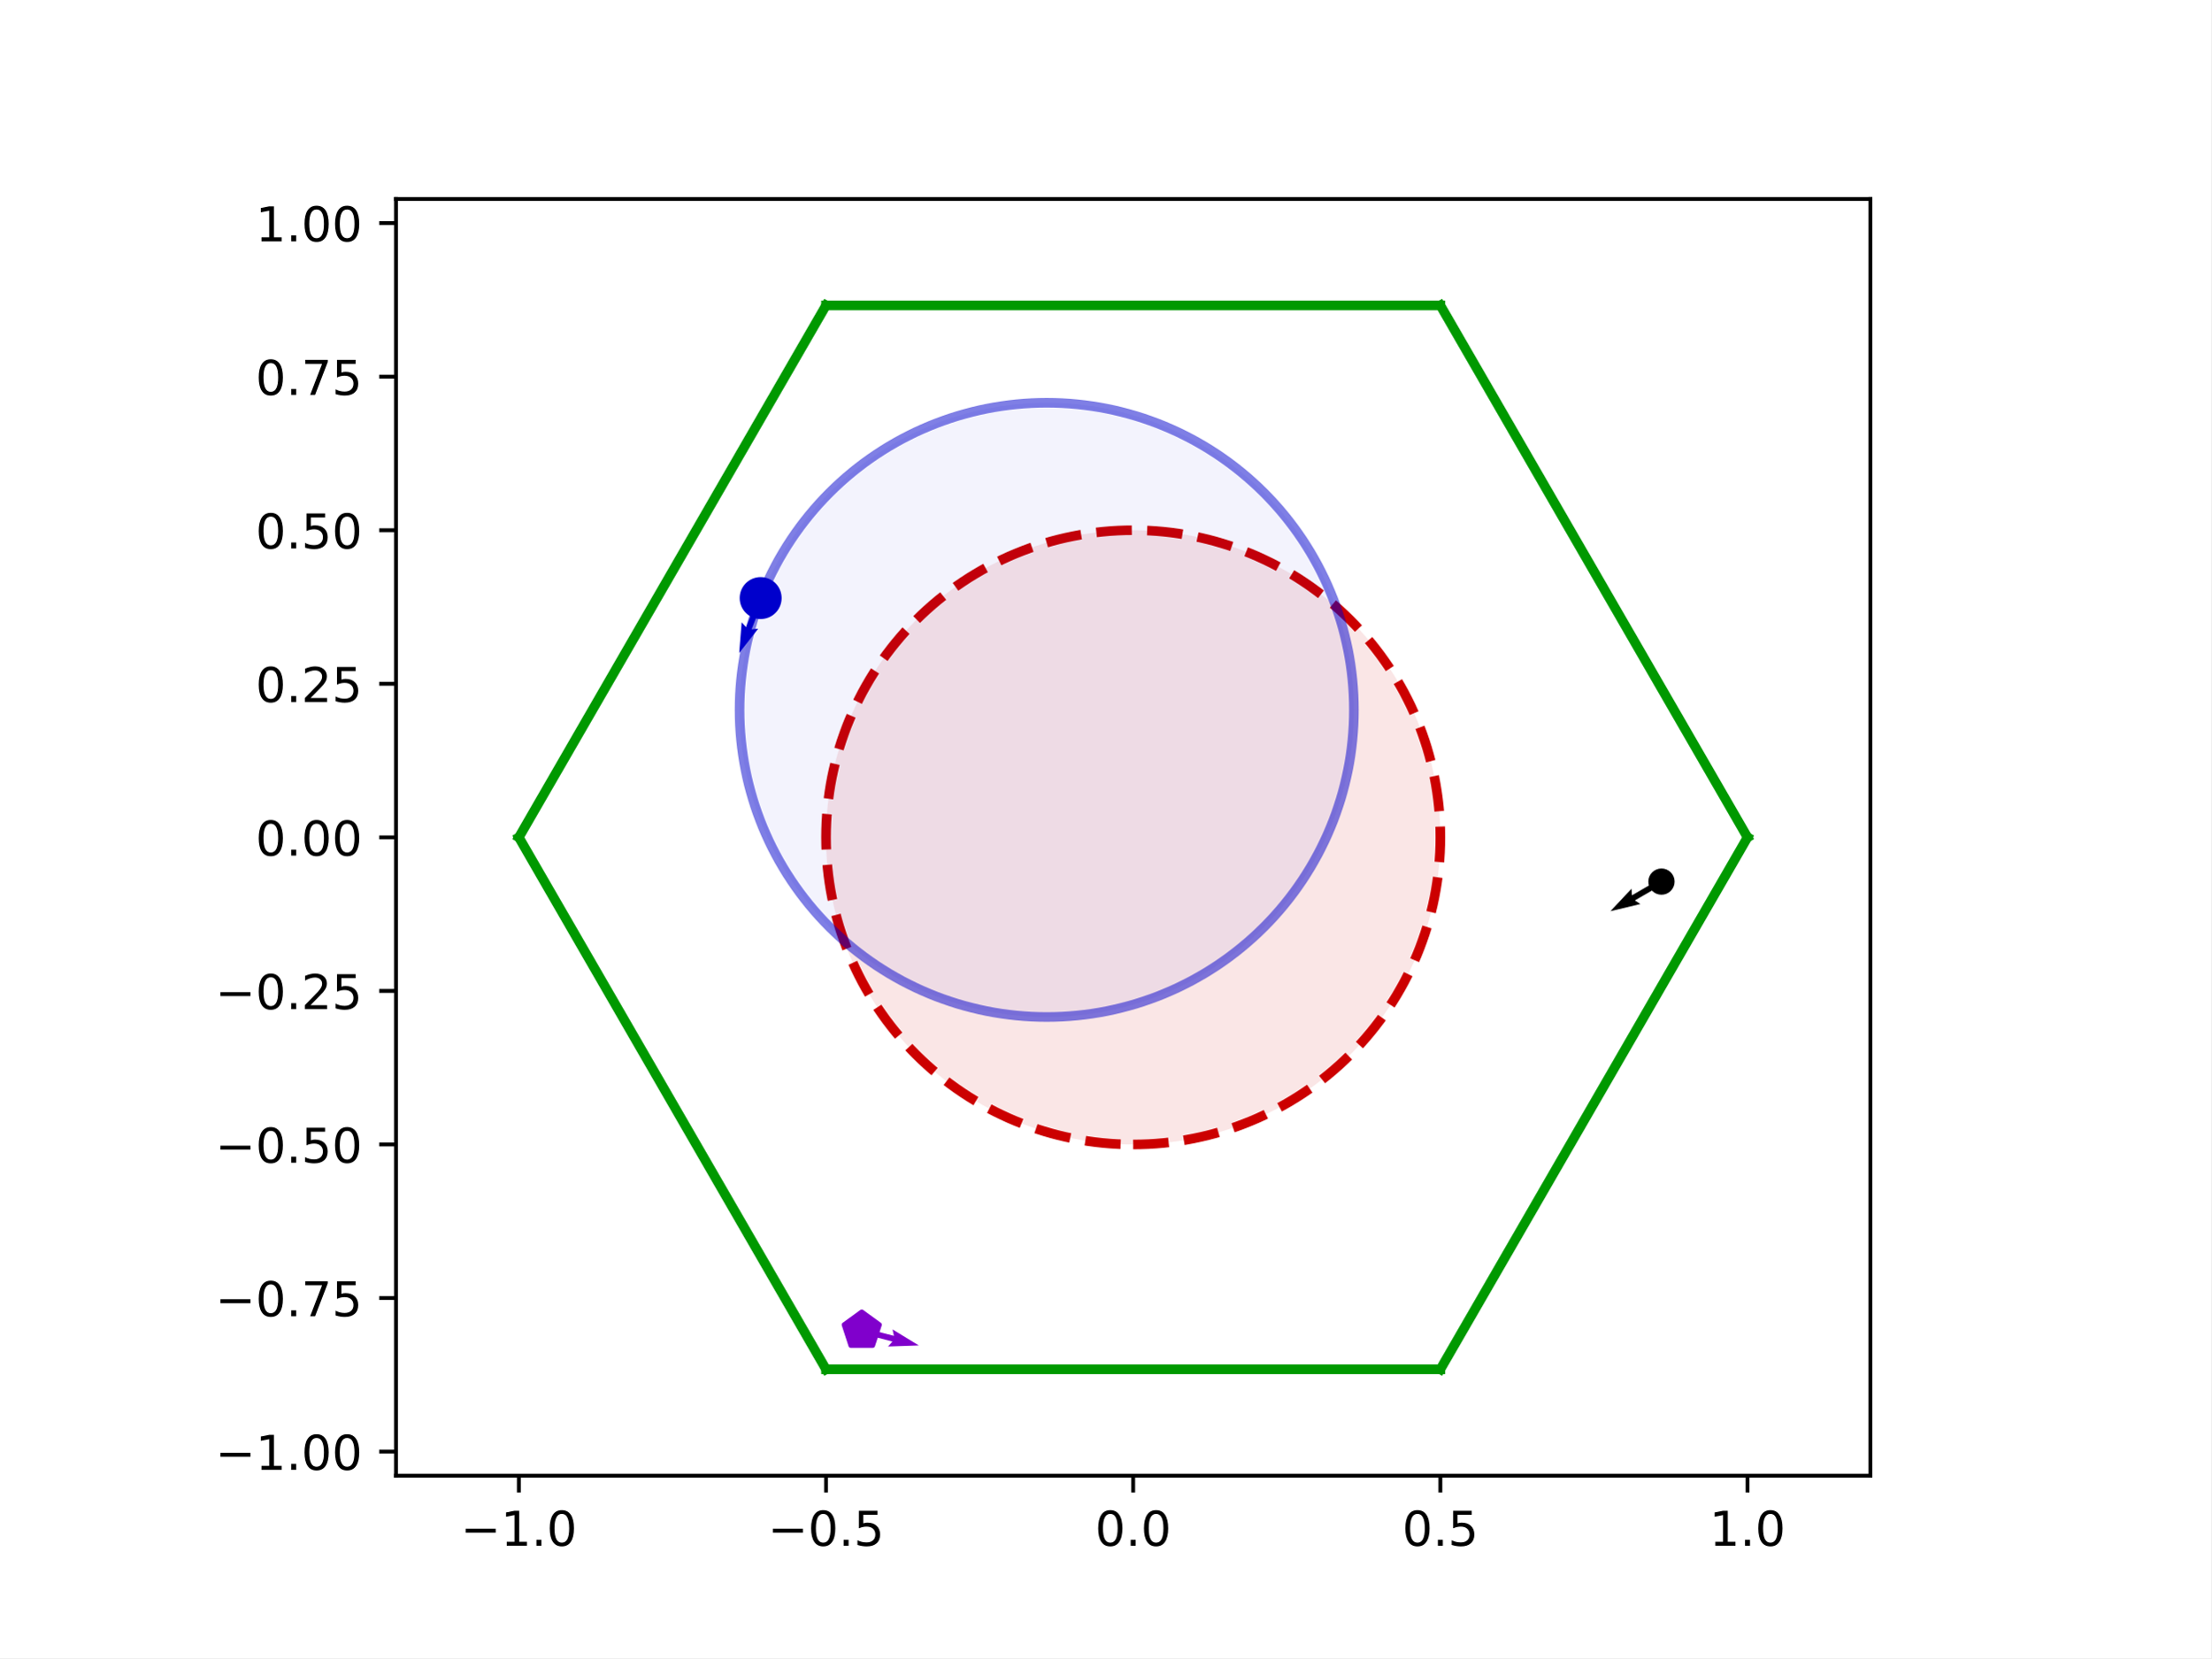
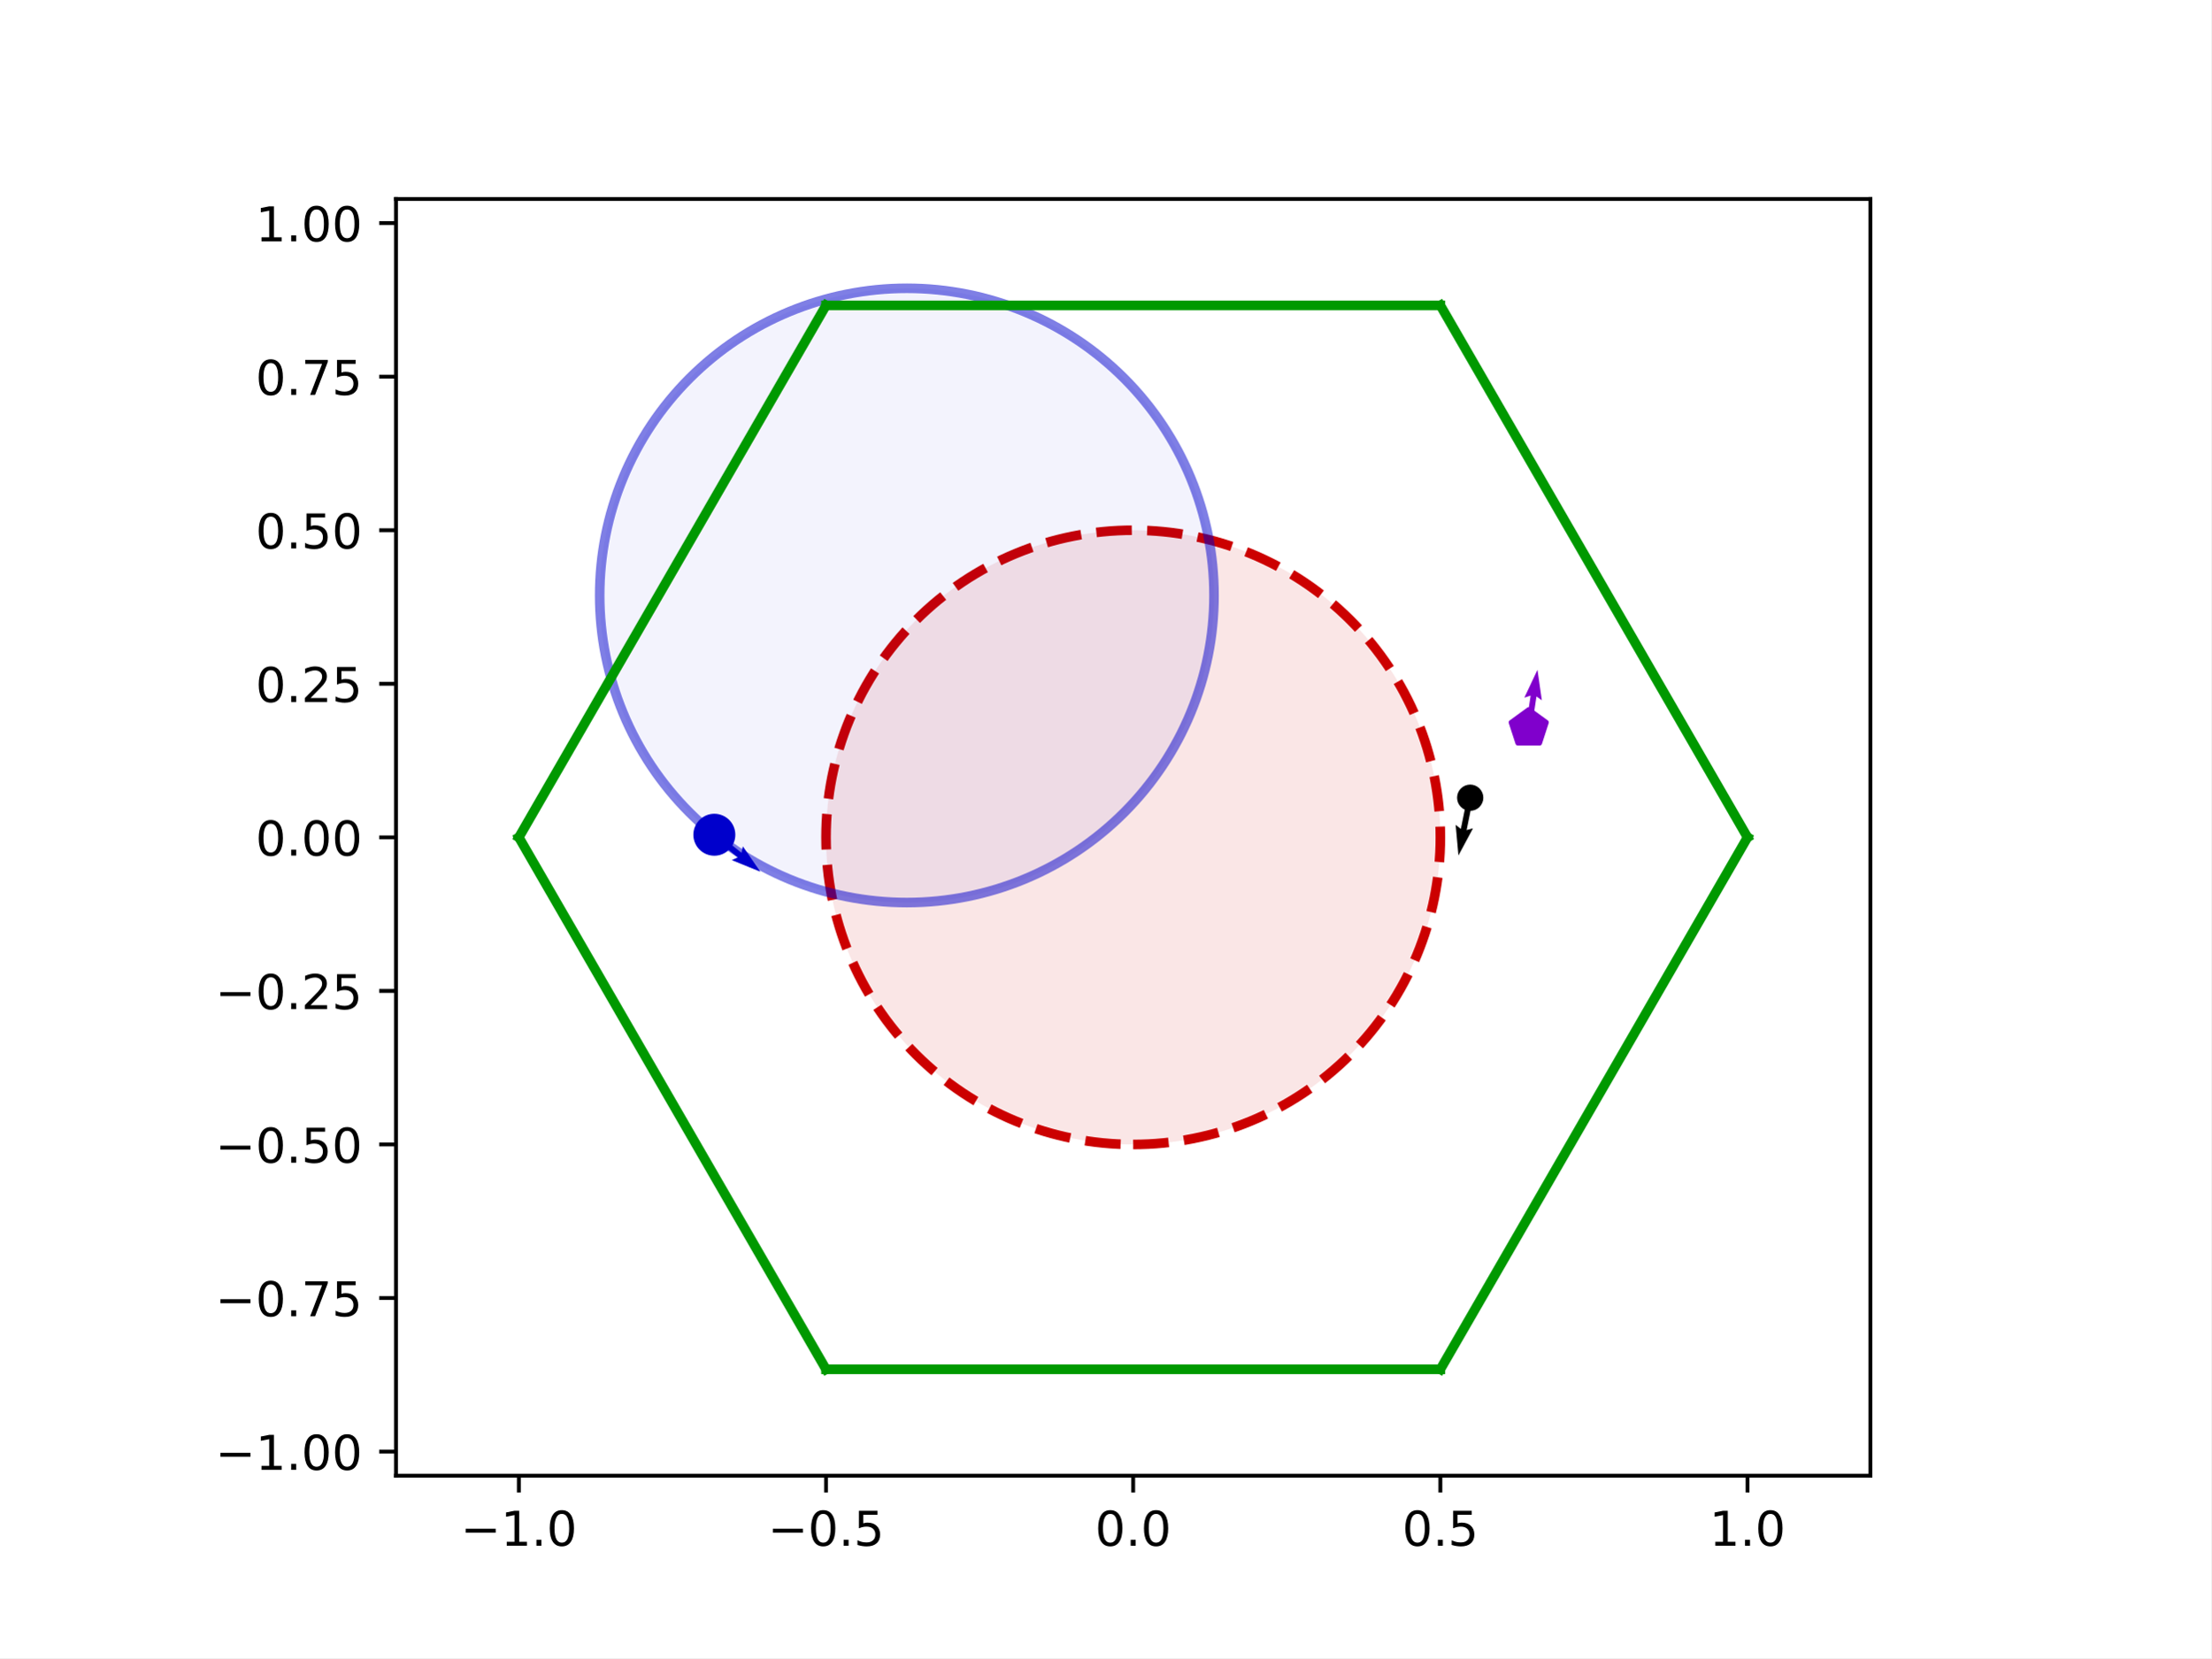
<svg xmlns="http://www.w3.org/2000/svg" xmlns:xlink="http://www.w3.org/1999/xlink" height="345.6pt" version="1.1" viewBox="0 0 460.8 345.6" width="460.8pt">
  <defs>
    <style type="text/css">
*{stroke-linecap:butt;stroke-linejoin:round;}
  </style>
  </defs>
  <g id="figure_1">
    <g id="patch_1">
      <path d="M 0 345.6  L 460.8 345.6  L 460.8 0  L 0 0  z " style="fill:#ffffff;" />
    </g>
    <g id="axes_1">
      <g id="patch_2">
        <path d="M 82.52 307.584  L 389.8 307.584  L 389.8 41.472  L 82.52 41.472  z " style="fill:#ffffff;" />
      </g>
      <g id="PathCollection_1">
        <defs>
-           <path d="M 0 2.236  C 0.593 2.236 1.162 2 1.581 1.581  C 2 1.162 2.236 0.593 2.236 0  C 2.236 -0.593 2 -1.162 1.581 -1.581  C 1.162 -2 0.593 -2.236 0 -2.236  C -0.593 -2.236 -1.162 -2 -1.581 -1.581  C -2 -1.162 -2.236 -0.593 -2.236 0  C -2.236 0.593 -2 1.162 -1.581 1.581  C -1.162 2 -0.593 2.236 0 2.236  z " id="mdd179022e1" style="stroke:#000000;" />
+           <path d="M 0 2.236  C 0.593 2.236 1.162 2 1.581 1.581  C 2 1.162 2.236 0.593 2.236 0  C 2.236 -0.593 2 -1.162 1.581 -1.581  C 1.162 -2 0.593 -2.236 0 -2.236  C -0.593 -2.236 -1.162 -2 -1.581 -1.581  C -2 -1.162 -2.236 -0.593 -2.236 0  C -2.236 0.593 -2 1.162 -1.581 1.581  C -1.162 2 -0.593 2.236 0 2.236  z " id="mfc759dea8f" style="stroke:#000000;" />
        </defs>
-         <g clip-path="url(#pf728497318)">
-           <use style="stroke:#000000;" x="346.259" xlink:href="#mdd179022e1" y="183.754" />
+         <g clip-path="url(#p4947df74f7)">
+           <use style="stroke:#000000;" x="306.396" xlink:href="#mfc759dea8f" y="166.266" />
        </g>
      </g>
      <g id="Quiver_1">
-         <path clip-path="url(#pf728497318)" d="M 346.567 184.286  L 340.718 187.674  L 341.865 188.43  L 335.624 189.915  L 340.017 185.239  L 340.102 186.61  L 345.951 183.222  L 346.567 184.286  " />
+         <path clip-path="url(#p4947df74f7)" d="M 306.998 166.388  L 305.65 173.013  L 306.977 172.656  L 303.946 178.311  L 303.364 171.921  L 304.446 172.768  L 305.793 166.143  L 306.998 166.388  " />
      </g>
      <g id="PathCollection_2">
        <defs>
-           <path d="M 0 -3.873  L -3.683 -1.197  L -2.276 3.133  L 2.276 3.133  L 3.683 -1.197  z " id="m0f2d29c994" style="stroke:#8000cc;" />
+           <path d="M 0 -3.873  L -3.683 -1.197  L -2.276 3.133  L 2.276 3.133  L 3.683 -1.197  z " id="ma6370b9642" style="stroke:#8000cc;" />
        </defs>
-         <g clip-path="url(#pf728497318)">
-           <use style="fill:#8000cc;stroke:#8000cc;" x="179.591" xlink:href="#m0f2d29c994" y="277.316" />
+         <g clip-path="url(#p4947df74f7)">
+           <use style="fill:#8000cc;stroke:#8000cc;" x="318.595" xlink:href="#ma6370b9642" y="151.761" />
        </g>
      </g>
      <g id="Quiver_2">
-         <path clip-path="url(#pf728497318)" d="M 179.747 276.721  L 186.286 278.437  L 186.004 277.092  L 191.48 280.435  L 185.068 280.659  L 185.974 279.626  L 179.435 277.91  L 179.747 276.721  " style="fill:#8000cc;" />
+         <path clip-path="url(#p4947df74f7)" d="M 317.987 151.67  L 318.988 144.985  L 317.682 145.411  L 320.415 139.606  L 321.328 145.957  L 320.204 145.167  L 319.203 151.852  L 317.987 151.67  " style="fill:#8000cc;" />
      </g>
      <g id="PathCollection_3">
        <defs>
-           <path d="M 0 3.873  C 1.027 3.873 2.012 3.465 2.739 2.739  C 3.465 2.012 3.873 1.027 3.873 0  C 3.873 -1.027 3.465 -2.012 2.739 -2.739  C 2.012 -3.465 1.027 -3.873 0 -3.873  C -1.027 -3.873 -2.012 -3.465 -2.739 -2.739  C -3.465 -2.012 -3.873 -1.027 -3.873 0  C -3.873 1.027 -3.465 2.012 -2.739 2.739  C -2.012 3.465 -1.027 3.873 0 3.873  z " id="m1c39f20e60" style="stroke:#0000cc;" />
+           <path d="M 0 3.873  C 1.027 3.873 2.012 3.465 2.739 2.739  C 3.465 2.012 3.873 1.027 3.873 0  C 3.873 -1.027 3.465 -2.012 2.739 -2.739  C 2.012 -3.465 1.027 -3.873 0 -3.873  C -1.027 -3.873 -2.012 -3.465 -2.739 -2.739  C -3.465 -2.012 -3.873 -1.027 -3.873 0  C -3.873 1.027 -3.465 2.012 -2.739 2.739  C -2.012 3.465 -1.027 3.873 0 3.873  z " id="m0fafbc28ca" style="stroke:#0000cc;" />
        </defs>
-         <g clip-path="url(#pf728497318)">
-           <use style="fill:#0000cc;stroke:#0000cc;" x="158.52" xlink:href="#m1c39f20e60" y="124.652" />
+         <g clip-path="url(#p4947df74f7)">
+           <use style="fill:#0000cc;stroke:#0000cc;" x="148.867" xlink:href="#m0fafbc28ca" y="173.987" />
        </g>
      </g>
      <g id="Quiver_3">
-         <path clip-path="url(#pf728497318)" d="M 159.092 124.875  L 156.631 131.172  L 157.999 131.047  L 154.045 136.099  L 154.565 129.704  L 155.486 130.724  L 157.948 124.428  L 159.092 124.875  " style="fill:#0000cc;" />
+         <path clip-path="url(#p4947df74f7)" d="M 149.252 173.508  L 154.519 177.745  L 154.811 176.402  L 158.444 181.69  L 152.5 179.276  L 153.749 178.703  L 148.481 174.466  L 149.252 173.508  " style="fill:#0000cc;" />
      </g>
      <g id="patch_3">
-         <path clip-path="url(#pf728497318)" d="M 236.16 238.545  C 253.137 238.545 269.422 231.799 281.427 219.795  C 293.431 207.79 300.177 191.505 300.177 174.528  C 300.177 157.551 293.431 141.266 281.427 129.261  C 269.422 117.257 253.137 110.511 236.16 110.511  C 219.183 110.511 202.898 117.257 190.893 129.261  C 178.889 141.266 172.143 157.551 172.143 174.528  C 172.143 191.505 178.889 207.79 190.893 219.795  C 202.898 231.799 219.183 238.545 236.16 238.545  z " style="fill:#cc0000;fill-opacity:0.1;stroke:#cc0000;stroke-dasharray:7.4,3.2;stroke-dashoffset:0;stroke-linejoin:miter;stroke-width:2;" />
+         <path clip-path="url(#p4947df74f7)" d="M 236.16 238.545  C 253.137 238.545 269.422 231.799 281.427 219.795  C 293.431 207.79 300.177 191.505 300.177 174.528  C 300.177 157.551 293.431 141.266 281.427 129.261  C 269.422 117.257 253.137 110.511 236.16 110.511  C 219.183 110.511 202.898 117.257 190.893 129.261  C 178.889 141.266 172.143 157.551 172.143 174.528  C 172.143 191.505 178.889 207.79 190.893 219.795  C 202.898 231.799 219.183 238.545 236.16 238.545  z " style="fill:#cc0000;fill-opacity:0.1;stroke:#cc0000;stroke-dasharray:7.4,3.2;stroke-dashoffset:0;stroke-linejoin:miter;stroke-width:2;" />
      </g>
      <g id="patch_4">
-         <path clip-path="url(#pf728497318)" d="M 218.142 211.978  C 235.119 211.978 251.404 205.233 263.409 193.228  C 275.413 181.223 282.159 164.939 282.159 147.962  C 282.159 130.984 275.413 114.7 263.409 102.695  C 251.404 90.69 235.119 83.945 218.142 83.945  C 201.165 83.945 184.88 90.69 172.875 102.695  C 160.871 114.7 154.125 130.984 154.125 147.962  C 154.125 164.939 160.871 181.223 172.875 193.228  C 184.88 205.233 201.165 211.978 218.142 211.978  z " style="fill:#0000cc;fill-opacity:0.05;stroke:#0000cc;stroke-linejoin:miter;stroke-opacity:0.5;stroke-width:2;" />
+         <path clip-path="url(#p4947df74f7)" d="M 188.987 188.12  C 205.965 188.12 222.249 181.374 234.254 169.37  C 246.259 157.365 253.004 141.08 253.004 124.103  C 253.004 107.126 246.259 90.841 234.254 78.836  C 222.249 66.832 205.965 60.086 188.987 60.086  C 172.01 60.086 155.726 66.832 143.721 78.836  C 131.716 90.841 124.971 107.126 124.971 124.103  C 124.971 141.08 131.716 157.365 143.721 169.37  C 155.726 181.374 172.01 188.12 188.987 188.12  z " style="fill:#0000cc;fill-opacity:0.05;stroke:#0000cc;stroke-linejoin:miter;stroke-opacity:0.5;stroke-width:2;" />
      </g>
      <g id="matplotlib.axis_1">
        <g id="xtick_1">
          <g id="line2d_1">
            <defs>
-               <path d="M 0 0  L 0 3.5  " id="m1dd46b9090" style="stroke:#000000;stroke-width:0.8;" />
-             </defs>
-             <g>
-               <use style="stroke:#000000;stroke-width:0.8;" x="108.127" xlink:href="#m1dd46b9090" y="307.584" />
+               <path d="M 0 0  L 0 3.5  " id="m9681b4164c" style="stroke:#000000;stroke-width:0.8;" />
+             </defs>
+             <g>
+               <use style="stroke:#000000;stroke-width:0.8;" x="108.127" xlink:href="#m9681b4164c" y="307.584" />
            </g>
          </g>
          <g id="text_1">
            <defs>
              <path d="M 10.594 35.5  L 73.188 35.5  L 73.188 27.203  L 10.594 27.203  z " id="DejaVuSans-8722" />
              <path d="M 12.406 8.297  L 28.516 8.297  L 28.516 63.922  L 10.984 60.406  L 10.984 69.391  L 28.422 72.906  L 38.281 72.906  L 38.281 8.297  L 54.391 8.297  L 54.391 0  L 12.406 0  z " id="DejaVuSans-49" />
              <path d="M 10.688 12.406  L 21 12.406  L 21 0  L 10.688 0  z " id="DejaVuSans-46" />
              <path d="M 31.781 66.406  Q 24.172 66.406 20.328 58.906  Q 16.5 51.422 16.5 36.375  Q 16.5 21.391 20.328 13.891  Q 24.172 6.391 31.781 6.391  Q 39.453 6.391 43.281 13.891  Q 47.125 21.391 47.125 36.375  Q 47.125 51.422 43.281 58.906  Q 39.453 66.406 31.781 66.406  z M 31.781 74.219  Q 44.047 74.219 50.516 64.516  Q 56.984 54.828 56.984 36.375  Q 56.984 17.969 50.516 8.266  Q 44.047 -1.422 31.781 -1.422  Q 19.531 -1.422 13.062 8.266  Q 6.594 17.969 6.594 36.375  Q 6.594 54.828 13.062 64.516  Q 19.531 74.219 31.781 74.219  z " id="DejaVuSans-48" />
            </defs>
            <g transform="translate(95.9854 322.1824)scale(0.1 -0.1)">
              <use xlink:href="#DejaVuSans-8722" />
              <use x="83.789" xlink:href="#DejaVuSans-49" />
              <use x="147.412" xlink:href="#DejaVuSans-46" />
              <use x="179.199" xlink:href="#DejaVuSans-48" />
            </g>
          </g>
        </g>
        <g id="xtick_2">
          <g id="line2d_2">
            <g>
-               <use style="stroke:#000000;stroke-width:0.8;" x="172.143" xlink:href="#m1dd46b9090" y="307.584" />
+               <use style="stroke:#000000;stroke-width:0.8;" x="172.143" xlink:href="#m9681b4164c" y="307.584" />
            </g>
          </g>
          <g id="text_2">
            <defs>
              <path d="M 10.797 72.906  L 49.516 72.906  L 49.516 64.594  L 19.828 64.594  L 19.828 46.734  Q 21.969 47.469 24.109 47.828  Q 26.266 48.188 28.422 48.188  Q 40.625 48.188 47.75 41.5  Q 54.891 34.812 54.891 23.391  Q 54.891 11.625 47.562 5.094  Q 40.234 -1.422 26.906 -1.422  Q 22.312 -1.422 17.547 -0.641  Q 12.797 0.141 7.719 1.703  L 7.719 11.625  Q 12.109 9.234 16.797 8.062  Q 21.484 6.891 26.703 6.891  Q 35.156 6.891 40.078 11.328  Q 45.016 15.766 45.016 23.391  Q 45.016 31 40.078 35.438  Q 35.156 39.891 26.703 39.891  Q 22.75 39.891 18.812 39.016  Q 14.891 38.141 10.797 36.281  z " id="DejaVuSans-53" />
            </defs>
            <g transform="translate(160.002 322.1824)scale(0.1 -0.1)">
              <use xlink:href="#DejaVuSans-8722" />
              <use x="83.789" xlink:href="#DejaVuSans-48" />
              <use x="147.412" xlink:href="#DejaVuSans-46" />
              <use x="179.199" xlink:href="#DejaVuSans-53" />
            </g>
          </g>
        </g>
        <g id="xtick_3">
          <g id="line2d_3">
            <g>
-               <use style="stroke:#000000;stroke-width:0.8;" x="236.16" xlink:href="#m1dd46b9090" y="307.584" />
+               <use style="stroke:#000000;stroke-width:0.8;" x="236.16" xlink:href="#m9681b4164c" y="307.584" />
            </g>
          </g>
          <g id="text_3">
            <g transform="translate(228.2084 322.1824)scale(0.1 -0.1)">
              <use xlink:href="#DejaVuSans-48" />
              <use x="63.623" xlink:href="#DejaVuSans-46" />
              <use x="95.41" xlink:href="#DejaVuSans-48" />
            </g>
          </g>
        </g>
        <g id="xtick_4">
          <g id="line2d_4">
            <g>
-               <use style="stroke:#000000;stroke-width:0.8;" x="300.177" xlink:href="#m1dd46b9090" y="307.584" />
+               <use style="stroke:#000000;stroke-width:0.8;" x="300.177" xlink:href="#m9681b4164c" y="307.584" />
            </g>
          </g>
          <g id="text_4">
            <g transform="translate(292.225 322.1824)scale(0.1 -0.1)">
              <use xlink:href="#DejaVuSans-48" />
              <use x="63.623" xlink:href="#DejaVuSans-46" />
              <use x="95.41" xlink:href="#DejaVuSans-53" />
            </g>
          </g>
        </g>
        <g id="xtick_5">
          <g id="line2d_5">
            <g>
-               <use style="stroke:#000000;stroke-width:0.8;" x="364.193" xlink:href="#m1dd46b9090" y="307.584" />
+               <use style="stroke:#000000;stroke-width:0.8;" x="364.193" xlink:href="#m9681b4164c" y="307.584" />
            </g>
          </g>
          <g id="text_5">
            <g transform="translate(356.2416 322.1824)scale(0.1 -0.1)">
              <use xlink:href="#DejaVuSans-49" />
              <use x="63.623" xlink:href="#DejaVuSans-46" />
              <use x="95.41" xlink:href="#DejaVuSans-48" />
            </g>
          </g>
        </g>
      </g>
      <g id="matplotlib.axis_2">
        <g id="ytick_1">
          <g id="line2d_6">
            <defs>
-               <path d="M 0 0  L -3.5 0  " id="m4d91df1cd8" style="stroke:#000000;stroke-width:0.8;" />
-             </defs>
-             <g>
-               <use style="stroke:#000000;stroke-width:0.8;" x="82.52" xlink:href="#m4d91df1cd8" y="302.561" />
+               <path d="M 0 0  L -3.5 0  " id="me08ff34672" style="stroke:#000000;stroke-width:0.8;" />
+             </defs>
+             <g>
+               <use style="stroke:#000000;stroke-width:0.8;" x="82.52" xlink:href="#me08ff34672" y="302.561" />
            </g>
          </g>
          <g id="text_6">
            <g transform="translate(44.87485 306.3604)scale(0.1 -0.1)">
              <use xlink:href="#DejaVuSans-8722" />
              <use x="83.789" xlink:href="#DejaVuSans-49" />
              <use x="147.412" xlink:href="#DejaVuSans-46" />
              <use x="179.199" xlink:href="#DejaVuSans-48" />
              <use x="242.822" xlink:href="#DejaVuSans-48" />
            </g>
          </g>
        </g>
        <g id="ytick_2">
          <g id="line2d_7">
            <g>
-               <use style="stroke:#000000;stroke-width:0.8;" x="82.52" xlink:href="#m4d91df1cd8" y="270.553" />
+               <use style="stroke:#000000;stroke-width:0.8;" x="82.52" xlink:href="#me08ff34672" y="270.553" />
            </g>
          </g>
          <g id="text_7">
            <defs>
              <path d="M 8.203 72.906  L 55.078 72.906  L 55.078 68.703  L 28.609 0  L 18.312 0  L 43.219 64.594  L 8.203 64.594  z " id="DejaVuSans-55" />
            </defs>
            <g transform="translate(44.87485 274.3521)scale(0.1 -0.1)">
              <use xlink:href="#DejaVuSans-8722" />
              <use x="83.789" xlink:href="#DejaVuSans-48" />
              <use x="147.412" xlink:href="#DejaVuSans-46" />
              <use x="179.199" xlink:href="#DejaVuSans-55" />
              <use x="242.822" xlink:href="#DejaVuSans-53" />
            </g>
          </g>
        </g>
        <g id="ytick_3">
          <g id="line2d_8">
            <g>
-               <use style="stroke:#000000;stroke-width:0.8;" x="82.52" xlink:href="#m4d91df1cd8" y="238.545" />
+               <use style="stroke:#000000;stroke-width:0.8;" x="82.52" xlink:href="#me08ff34672" y="238.545" />
            </g>
          </g>
          <g id="text_8">
            <g transform="translate(44.87485 242.3438)scale(0.1 -0.1)">
              <use xlink:href="#DejaVuSans-8722" />
              <use x="83.789" xlink:href="#DejaVuSans-48" />
              <use x="147.412" xlink:href="#DejaVuSans-46" />
              <use x="179.199" xlink:href="#DejaVuSans-53" />
              <use x="242.822" xlink:href="#DejaVuSans-48" />
            </g>
          </g>
        </g>
        <g id="ytick_4">
          <g id="line2d_9">
            <g>
-               <use style="stroke:#000000;stroke-width:0.8;" x="82.52" xlink:href="#m4d91df1cd8" y="206.536" />
+               <use style="stroke:#000000;stroke-width:0.8;" x="82.52" xlink:href="#me08ff34672" y="206.536" />
            </g>
          </g>
          <g id="text_9">
            <defs>
              <path d="M 19.188 8.297  L 53.609 8.297  L 53.609 0  L 7.328 0  L 7.328 8.297  Q 12.938 14.109 22.625 23.891  Q 32.328 33.688 34.812 36.531  Q 39.547 41.844 41.422 45.531  Q 43.312 49.219 43.312 52.781  Q 43.312 58.594 39.234 62.25  Q 35.156 65.922 28.609 65.922  Q 23.969 65.922 18.812 64.312  Q 13.672 62.703 7.812 59.422  L 7.812 69.391  Q 13.766 71.781 18.938 73  Q 24.125 74.219 28.422 74.219  Q 39.75 74.219 46.484 68.547  Q 53.219 62.891 53.219 53.422  Q 53.219 48.922 51.531 44.891  Q 49.859 40.875 45.406 35.406  Q 44.188 33.984 37.641 27.219  Q 31.109 20.453 19.188 8.297  z " id="DejaVuSans-50" />
            </defs>
            <g transform="translate(44.87485 210.3355)scale(0.1 -0.1)">
              <use xlink:href="#DejaVuSans-8722" />
              <use x="83.789" xlink:href="#DejaVuSans-48" />
              <use x="147.412" xlink:href="#DejaVuSans-46" />
              <use x="179.199" xlink:href="#DejaVuSans-50" />
              <use x="242.822" xlink:href="#DejaVuSans-53" />
            </g>
          </g>
        </g>
        <g id="ytick_5">
          <g id="line2d_10">
            <g>
-               <use style="stroke:#000000;stroke-width:0.8;" x="82.52" xlink:href="#m4d91df1cd8" y="174.528" />
+               <use style="stroke:#000000;stroke-width:0.8;" x="82.52" xlink:href="#me08ff34672" y="174.528" />
            </g>
          </g>
          <g id="text_10">
            <g transform="translate(53.25454 178.3272)scale(0.1 -0.1)">
              <use xlink:href="#DejaVuSans-48" />
              <use x="63.623" xlink:href="#DejaVuSans-46" />
              <use x="95.41" xlink:href="#DejaVuSans-48" />
              <use x="159.033" xlink:href="#DejaVuSans-48" />
            </g>
          </g>
        </g>
        <g id="ytick_6">
          <g id="line2d_11">
            <g>
-               <use style="stroke:#000000;stroke-width:0.8;" x="82.52" xlink:href="#m4d91df1cd8" y="142.52" />
+               <use style="stroke:#000000;stroke-width:0.8;" x="82.52" xlink:href="#me08ff34672" y="142.52" />
            </g>
          </g>
          <g id="text_11">
            <g transform="translate(53.25454 146.3189)scale(0.1 -0.1)">
              <use xlink:href="#DejaVuSans-48" />
              <use x="63.623" xlink:href="#DejaVuSans-46" />
              <use x="95.41" xlink:href="#DejaVuSans-50" />
              <use x="159.033" xlink:href="#DejaVuSans-53" />
            </g>
          </g>
        </g>
        <g id="ytick_7">
          <g id="line2d_12">
            <g>
-               <use style="stroke:#000000;stroke-width:0.8;" x="82.52" xlink:href="#m4d91df1cd8" y="110.511" />
+               <use style="stroke:#000000;stroke-width:0.8;" x="82.52" xlink:href="#me08ff34672" y="110.511" />
            </g>
          </g>
          <g id="text_12">
            <g transform="translate(53.25454 114.3106)scale(0.1 -0.1)">
              <use xlink:href="#DejaVuSans-48" />
              <use x="63.623" xlink:href="#DejaVuSans-46" />
              <use x="95.41" xlink:href="#DejaVuSans-53" />
              <use x="159.033" xlink:href="#DejaVuSans-48" />
            </g>
          </g>
        </g>
        <g id="ytick_8">
          <g id="line2d_13">
            <g>
-               <use style="stroke:#000000;stroke-width:0.8;" x="82.52" xlink:href="#m4d91df1cd8" y="78.503" />
+               <use style="stroke:#000000;stroke-width:0.8;" x="82.52" xlink:href="#me08ff34672" y="78.503" />
            </g>
          </g>
          <g id="text_13">
            <g transform="translate(53.25454 82.30232)scale(0.1 -0.1)">
              <use xlink:href="#DejaVuSans-48" />
              <use x="63.623" xlink:href="#DejaVuSans-46" />
              <use x="95.41" xlink:href="#DejaVuSans-55" />
              <use x="159.033" xlink:href="#DejaVuSans-53" />
            </g>
          </g>
        </g>
        <g id="ytick_9">
          <g id="line2d_14">
            <g>
-               <use style="stroke:#000000;stroke-width:0.8;" x="82.52" xlink:href="#m4d91df1cd8" y="46.495" />
+               <use style="stroke:#000000;stroke-width:0.8;" x="82.52" xlink:href="#me08ff34672" y="46.495" />
            </g>
          </g>
          <g id="text_14">
            <g transform="translate(53.25454 50.29402)scale(0.1 -0.1)">
              <use xlink:href="#DejaVuSans-49" />
              <use x="63.623" xlink:href="#DejaVuSans-46" />
              <use x="95.41" xlink:href="#DejaVuSans-48" />
              <use x="159.033" xlink:href="#DejaVuSans-48" />
            </g>
          </g>
        </g>
      </g>
      <g id="line2d_15">
-         <path clip-path="url(#pf728497318)" d="M 300.177 63.648  L 172.143 63.648  " style="fill:none;stroke:#009900;stroke-linecap:square;stroke-width:2;" />
+         <path clip-path="url(#p4947df74f7)" d="M 300.177 63.648  L 172.143 63.648  " style="fill:none;stroke:#009900;stroke-linecap:square;stroke-width:2;" />
      </g>
      <g id="line2d_16">
-         <path clip-path="url(#pf728497318)" d="M 172.143 63.648  L 108.127 174.528  " style="fill:none;stroke:#009900;stroke-linecap:square;stroke-width:2;" />
+         <path clip-path="url(#p4947df74f7)" d="M 172.143 63.648  L 108.127 174.528  " style="fill:none;stroke:#009900;stroke-linecap:square;stroke-width:2;" />
      </g>
      <g id="line2d_17">
-         <path clip-path="url(#pf728497318)" d="M 108.127 174.528  L 172.143 285.408  " style="fill:none;stroke:#009900;stroke-linecap:square;stroke-width:2;" />
+         <path clip-path="url(#p4947df74f7)" d="M 108.127 174.528  L 172.143 285.408  " style="fill:none;stroke:#009900;stroke-linecap:square;stroke-width:2;" />
      </g>
      <g id="line2d_18">
-         <path clip-path="url(#pf728497318)" d="M 172.143 285.408  L 300.177 285.408  " style="fill:none;stroke:#009900;stroke-linecap:square;stroke-width:2;" />
+         <path clip-path="url(#p4947df74f7)" d="M 172.143 285.408  L 300.177 285.408  " style="fill:none;stroke:#009900;stroke-linecap:square;stroke-width:2;" />
      </g>
      <g id="line2d_19">
-         <path clip-path="url(#pf728497318)" d="M 300.177 285.408  L 364.193 174.528  " style="fill:none;stroke:#009900;stroke-linecap:square;stroke-width:2;" />
+         <path clip-path="url(#p4947df74f7)" d="M 300.177 285.408  L 364.193 174.528  " style="fill:none;stroke:#009900;stroke-linecap:square;stroke-width:2;" />
      </g>
      <g id="line2d_20">
-         <path clip-path="url(#pf728497318)" d="M 364.193 174.528  L 300.177 63.648  " style="fill:none;stroke:#009900;stroke-linecap:square;stroke-width:2;" />
+         <path clip-path="url(#p4947df74f7)" d="M 364.193 174.528  L 300.177 63.648  " style="fill:none;stroke:#009900;stroke-linecap:square;stroke-width:2;" />
      </g>
      <g id="patch_5">
        <path d="M 82.52 307.584  L 82.52 41.472  " style="fill:none;stroke:#000000;stroke-linecap:square;stroke-linejoin:miter;stroke-width:0.8;" />
      </g>
      <g id="patch_6">
        <path d="M 389.8 307.584  L 389.8 41.472  " style="fill:none;stroke:#000000;stroke-linecap:square;stroke-linejoin:miter;stroke-width:0.8;" />
      </g>
      <g id="patch_7">
        <path d="M 82.52 307.584  L 389.8 307.584  " style="fill:none;stroke:#000000;stroke-linecap:square;stroke-linejoin:miter;stroke-width:0.8;" />
      </g>
      <g id="patch_8">
        <path d="M 82.52 41.472  L 389.8 41.472  " style="fill:none;stroke:#000000;stroke-linecap:square;stroke-linejoin:miter;stroke-width:0.8;" />
      </g>
    </g>
  </g>
  <defs>
-     <clipPath id="pf728497318">
+     <clipPath id="p4947df74f7">
      <rect height="266.112" width="307.28" x="82.52" y="41.472" />
    </clipPath>
  </defs>
</svg>
